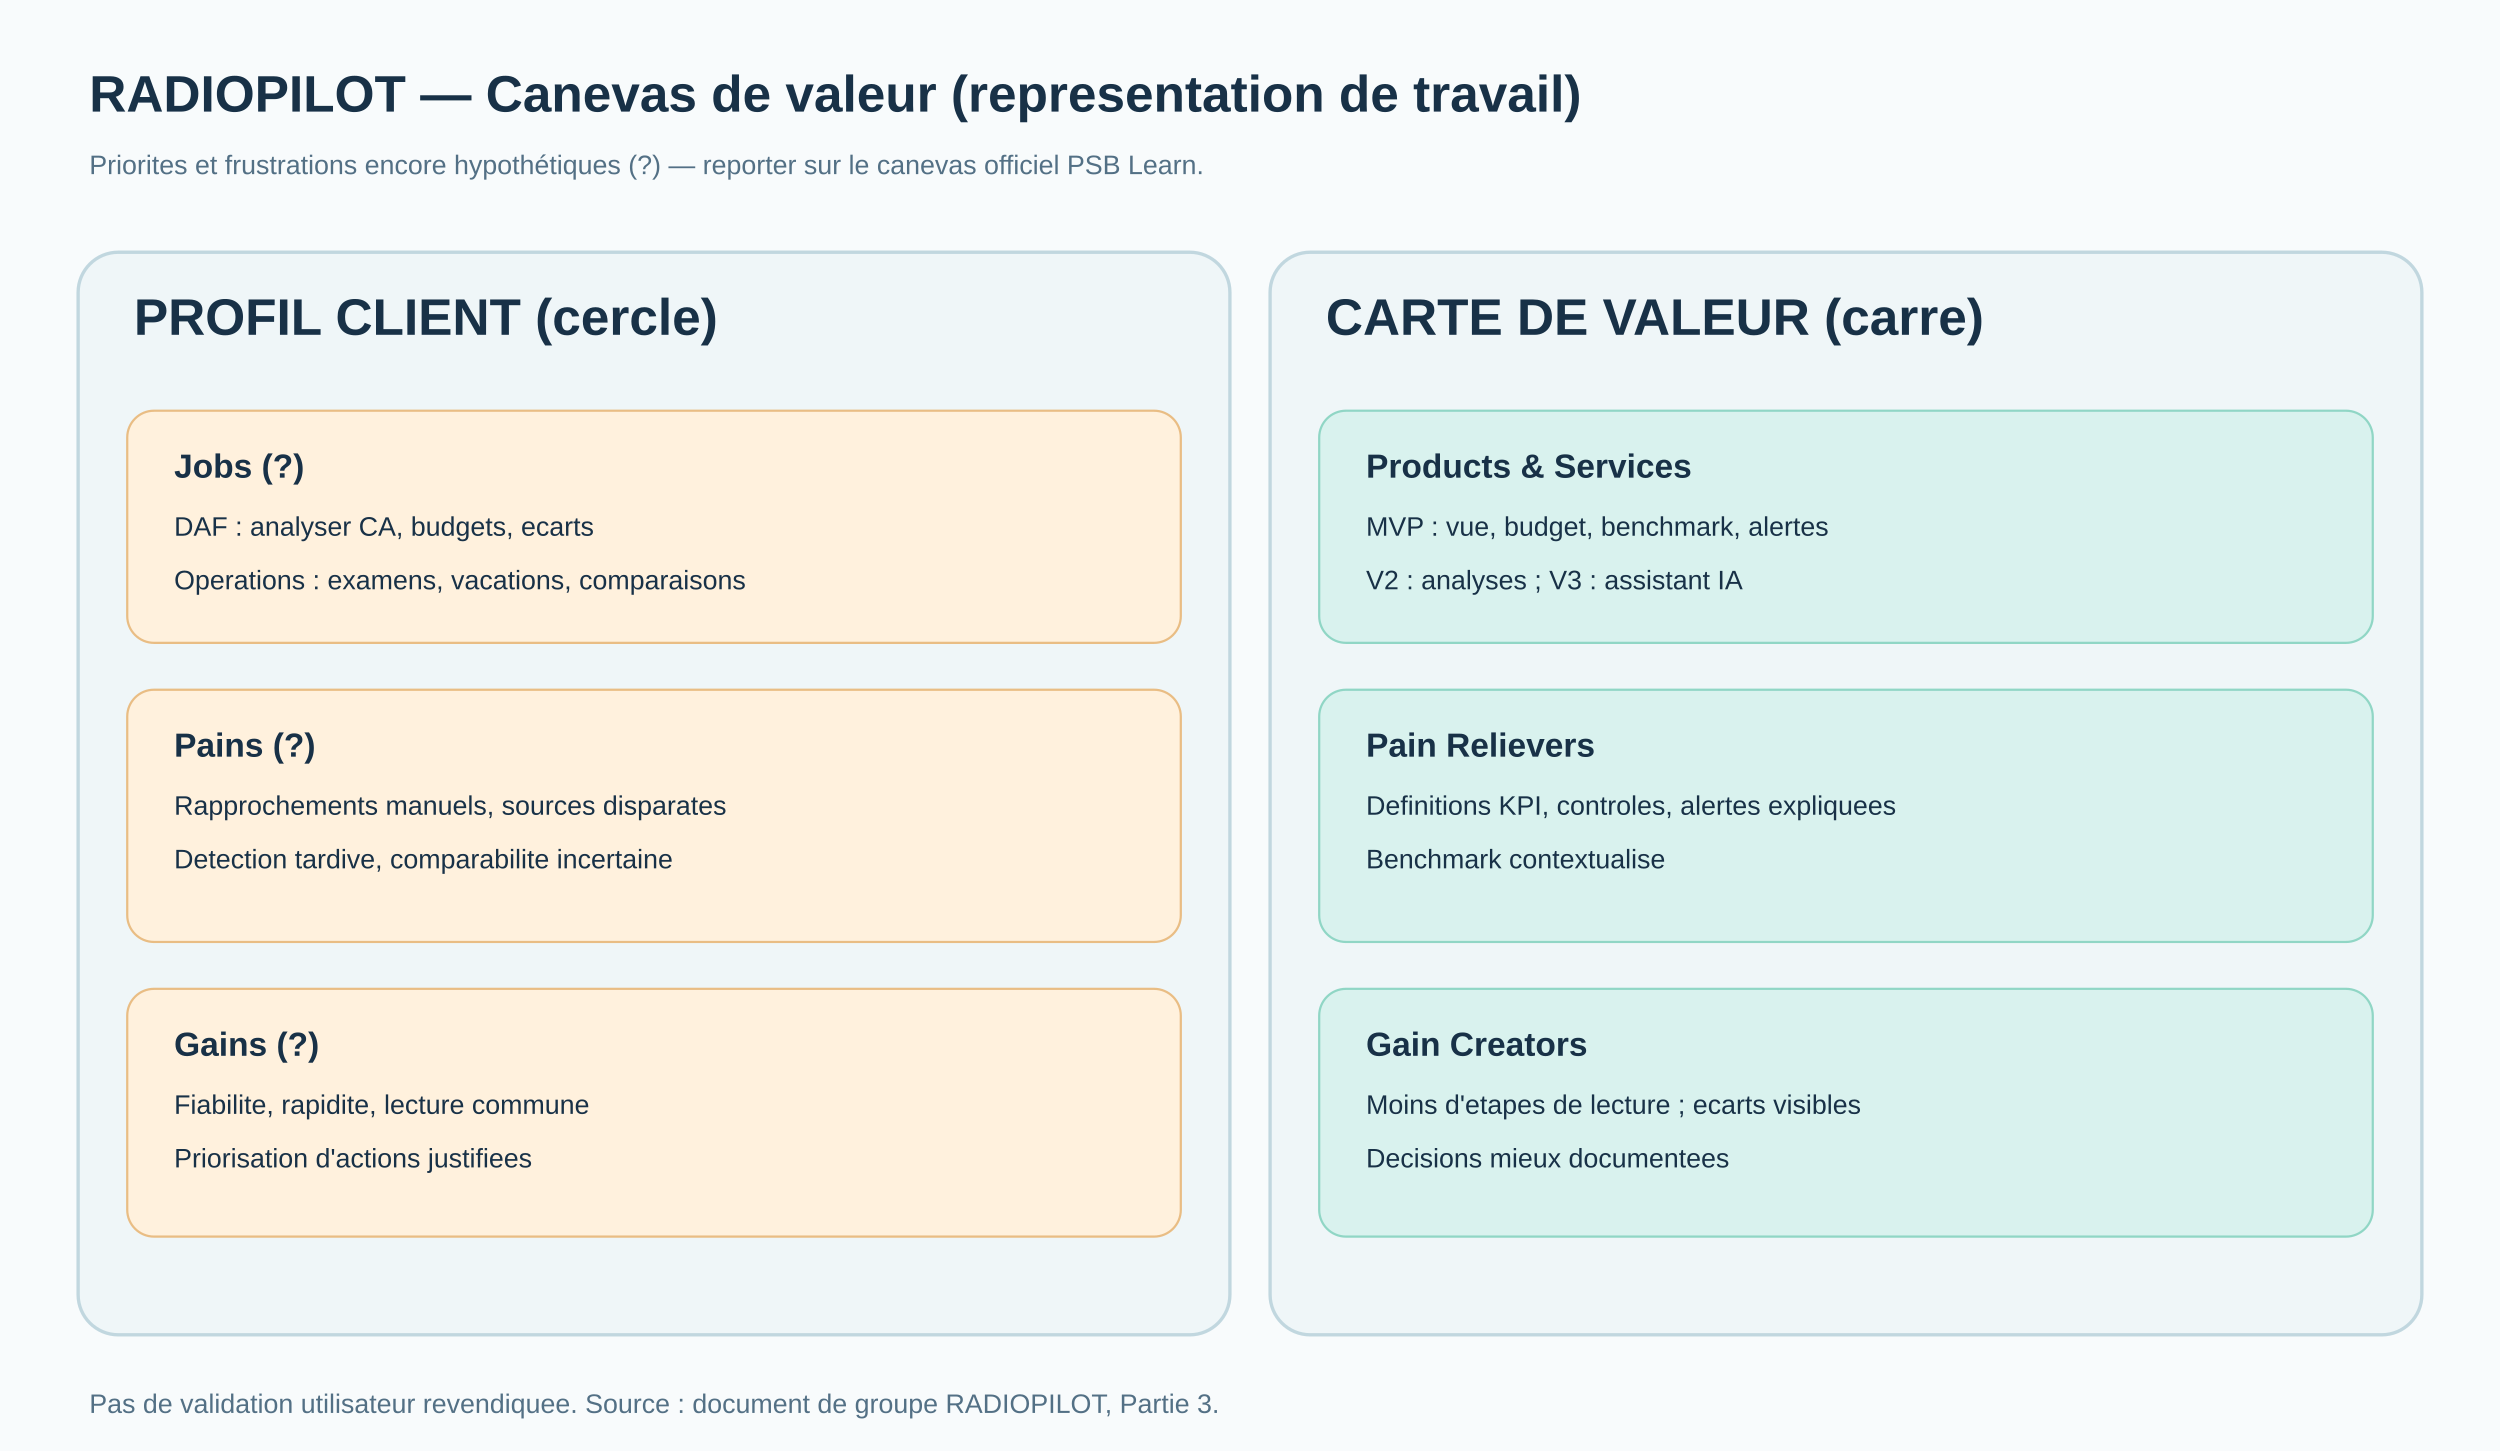
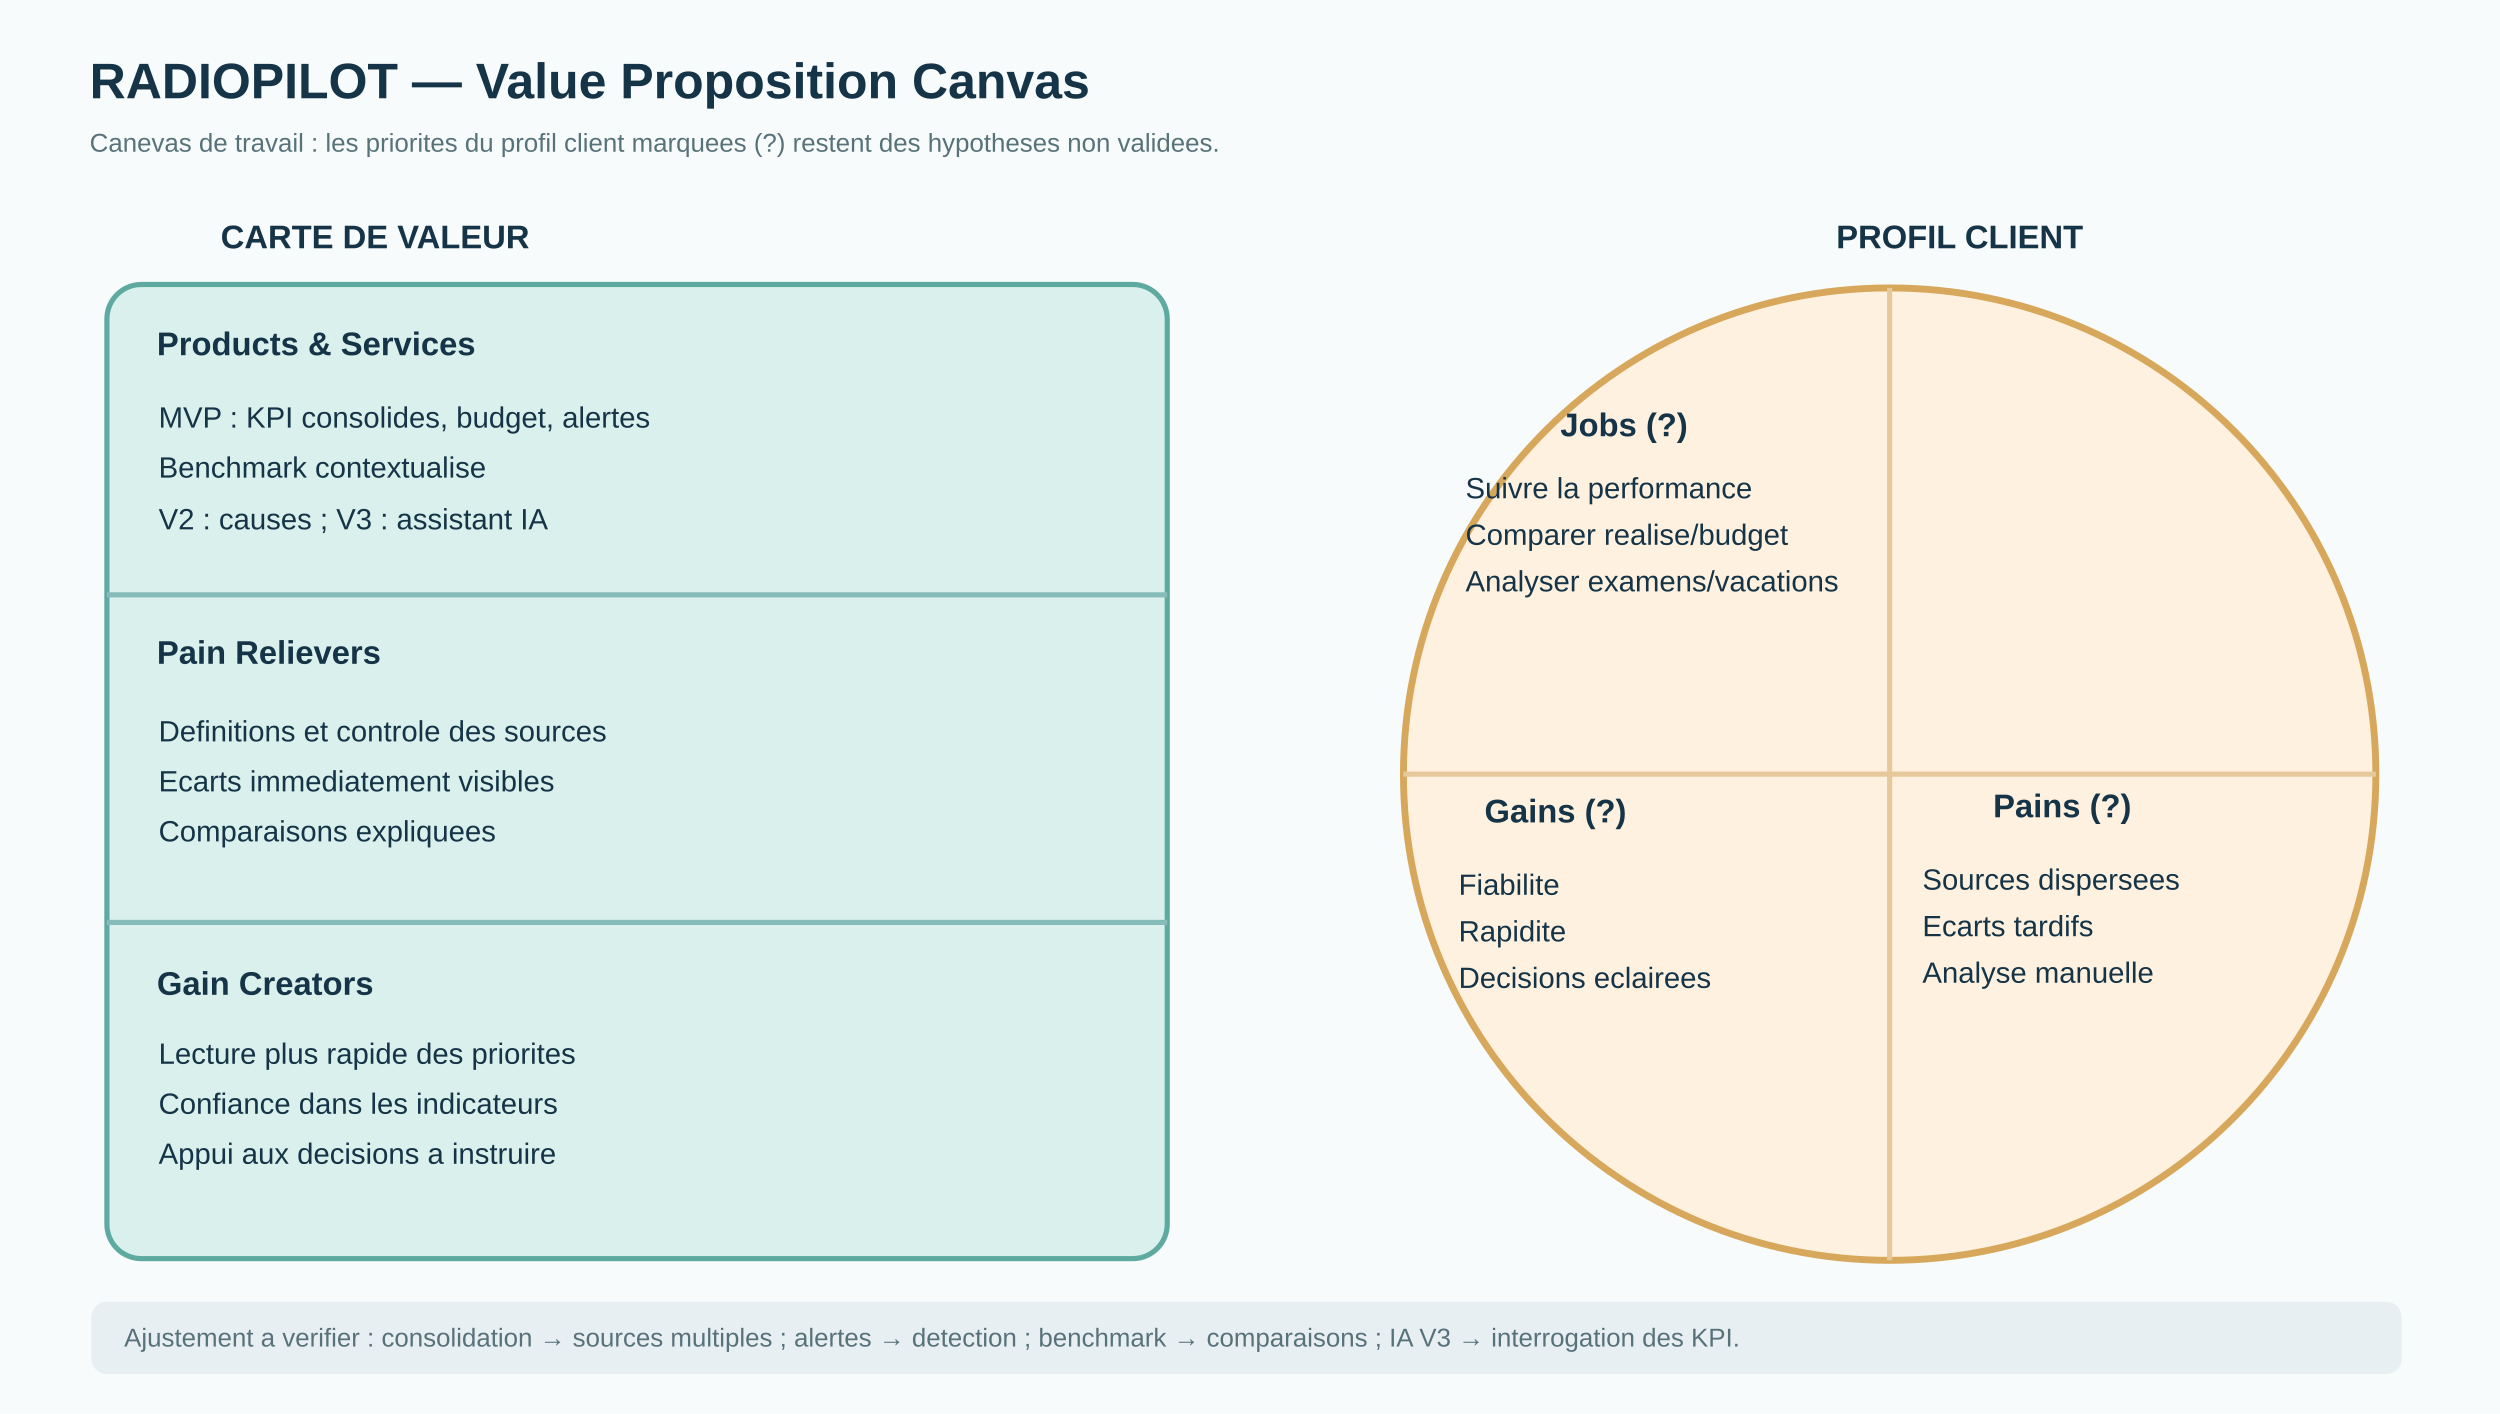
- <svg xmlns="http://www.w3.org/2000/svg" viewBox="0 0 1120 650">
-   <rect width="1120" height="650" fill="#f8fbfc" />
-   <style>text{font-family:Arial,Helvetica,sans-serif;fill:#183147}.h{font-size:23px;font-weight:700}.s{font-size:15px;font-weight:700}.t{font-size:12px}.muted{fill:#537085}.box{fill:#eff6f8;stroke:#c1d7df;stroke-width:1.5}.a{fill:#d9f2ee;stroke:#90d6c5}.b{fill:#fff1dd;stroke:#e9bd84}</style>
-   <text x="40" y="50" class="h">RADIOPILOT — Canevas de valeur (representation de travail)</text>
-   <text x="40" y="78" class="t muted">Priorites et frustrations encore hypothétiques (?) — reporter sur le canevas officiel PSB Learn.</text>
-   <rect x="35" y="113" width="516" height="485" rx="18" class="box" />
-   <rect x="569" y="113" width="516" height="485" rx="18" class="box" />
-   <text x="60" y="150" class="h">PROFIL CLIENT (cercle)</text>
-   <text x="594" y="150" class="h">CARTE DE VALEUR (carre)</text>
-   <rect x="57" y="184" width="472" height="104" rx="12" class="b" />
-   <text x="78" y="214" class="s">Jobs (?)</text>
-   <text x="78" y="240" class="t">DAF : analyser CA, budgets, ecarts</text>
-   <text x="78" y="264" class="t">Operations : examens, vacations, comparaisons</text>
-   <rect x="57" y="309" width="472" height="113" rx="12" class="b" />
-   <text x="78" y="339" class="s">Pains (?)</text>
-   <text x="78" y="365" class="t">Rapprochements manuels, sources disparates</text>
-   <text x="78" y="389" class="t">Detection tardive, comparabilite incertaine</text>
-   <rect x="57" y="443" width="472" height="111" rx="12" class="b" />
-   <text x="78" y="473" class="s">Gains (?)</text>
-   <text x="78" y="499" class="t">Fiabilite, rapidite, lecture commune</text>
-   <text x="78" y="523" class="t">Priorisation d'actions justifiees</text>
-   <rect x="591" y="184" width="472" height="104" rx="12" class="a" />
-   <text x="612" y="214" class="s">Products &amp; Services</text>
-   <text x="612" y="240" class="t">MVP : vue, budget, benchmark, alertes</text>
-   <text x="612" y="264" class="t">V2 : analyses ; V3 : assistant IA</text>
-   <rect x="591" y="309" width="472" height="113" rx="12" class="a" />
-   <text x="612" y="339" class="s">Pain Relievers</text>
-   <text x="612" y="365" class="t">Definitions KPI, controles, alertes expliquees</text>
-   <text x="612" y="389" class="t">Benchmark contextualise</text>
-   <rect x="591" y="443" width="472" height="111" rx="12" class="a" />
-   <text x="612" y="473" class="s">Gain Creators</text>
-   <text x="612" y="499" class="t">Moins d'etapes de lecture ; ecarts visibles</text>
-   <text x="612" y="523" class="t">Decisions mieux documentees</text>
-   <text x="40" y="633" class="t muted">Pas de validation utilisateur revendiquee. Source : document de groupe RADIOPILOT, Partie 3.</text>
+ <svg xmlns="http://www.w3.org/2000/svg" width="1450" height="820" viewBox="0 0 1450 820">
+   <rect width="1450" height="820" fill="#f7fbfb" />
+   <style>text{font-family:Arial,Helvetica,sans-serif;fill:#163447}.h{font-size:29px;font-weight:bold}.tit{font-size:19px;font-weight:bold}.body{font-size:17px}.cap{font-size:15px;fill:#58727a}.stroke{stroke:#85bcb9;stroke-width:3}</style>
+   <text x="52" y="57" class="h">RADIOPILOT — Value Proposition Canvas</text>
+   <text x="52" y="88" class="cap">Canevas de travail : les priorites du profil client marquees (?) restent des hypotheses non validees.</text>
+   <text x="128" y="144" class="tit">CARTE DE VALEUR</text>
+   <rect x="62" y="165" width="615" height="565" rx="20" fill="#d9f0ec" stroke="#5eaaa0" stroke-width="3" />
+   <path d="M62 345H677M62 535H677" stroke="#85bcb9" stroke-width="3" />
+   <text x="91" y="206" class="tit">Products &amp; Services</text>
+   <text x="92" y="248" class="body">MVP : KPI consolides, budget, alertes</text>
+   <text x="92" y="277" class="body">Benchmark contextualise</text>
+   <text x="92" y="307" class="body">V2 : causes ; V3 : assistant IA</text>
+   <text x="91" y="385" class="tit">Pain Relievers</text>
+   <text x="92" y="430" class="body">Definitions et controle des sources</text>
+   <text x="92" y="459" class="body">Ecarts immediatement visibles</text>
+   <text x="92" y="488" class="body">Comparaisons expliquees</text>
+   <text x="91" y="577" class="tit">Gain Creators</text>
+   <text x="92" y="617" class="body">Lecture plus rapide des priorites</text>
+   <text x="92" y="646" class="body">Confiance dans les indicateurs</text>
+   <text x="92" y="675" class="body">Appui aux decisions a instruire</text>
+   <text x="1065" y="144" class="tit">PROFIL CLIENT</text>
+   <circle cx="1096" cy="449" r="282" fill="#fff1df" stroke="#d7a75b" stroke-width="4" />
+   <path d="M1096 167V731M814 449H1378" stroke="#e5c99b" stroke-width="3" />
+   <text x="905" y="253" class="tit">Jobs (?)</text>
+   <text x="850" y="289" class="body">Suivre la performance</text>
+   <text x="850" y="316" class="body">Comparer realise/budget</text>
+   <text x="850" y="343" class="body">Analyser examens/vacations</text>
+   <text x="1156" y="474" class="tit">Pains (?)</text>
+   <text x="1115" y="516" class="body">Sources dispersees</text>
+   <text x="1115" y="543" class="body">Ecarts tardifs</text>
+   <text x="1115" y="570" class="body">Analyse manuelle</text>
+   <text x="861" y="477" class="tit">Gains (?)</text>
+   <text x="846" y="519" class="body">Fiabilite</text>
+   <text x="846" y="546" class="body">Rapidite</text>
+   <text x="846" y="573" class="body">Decisions eclairees</text>
+   <rect x="53" y="755" width="1340" height="42" rx="9" fill="#e8eff3" />
+   <text x="72" y="781" class="cap">Ajustement a verifier : consolidation → sources multiples ; alertes → detection ; benchmark → comparaisons ; IA V3 → interrogation des KPI.</text>
</svg>
